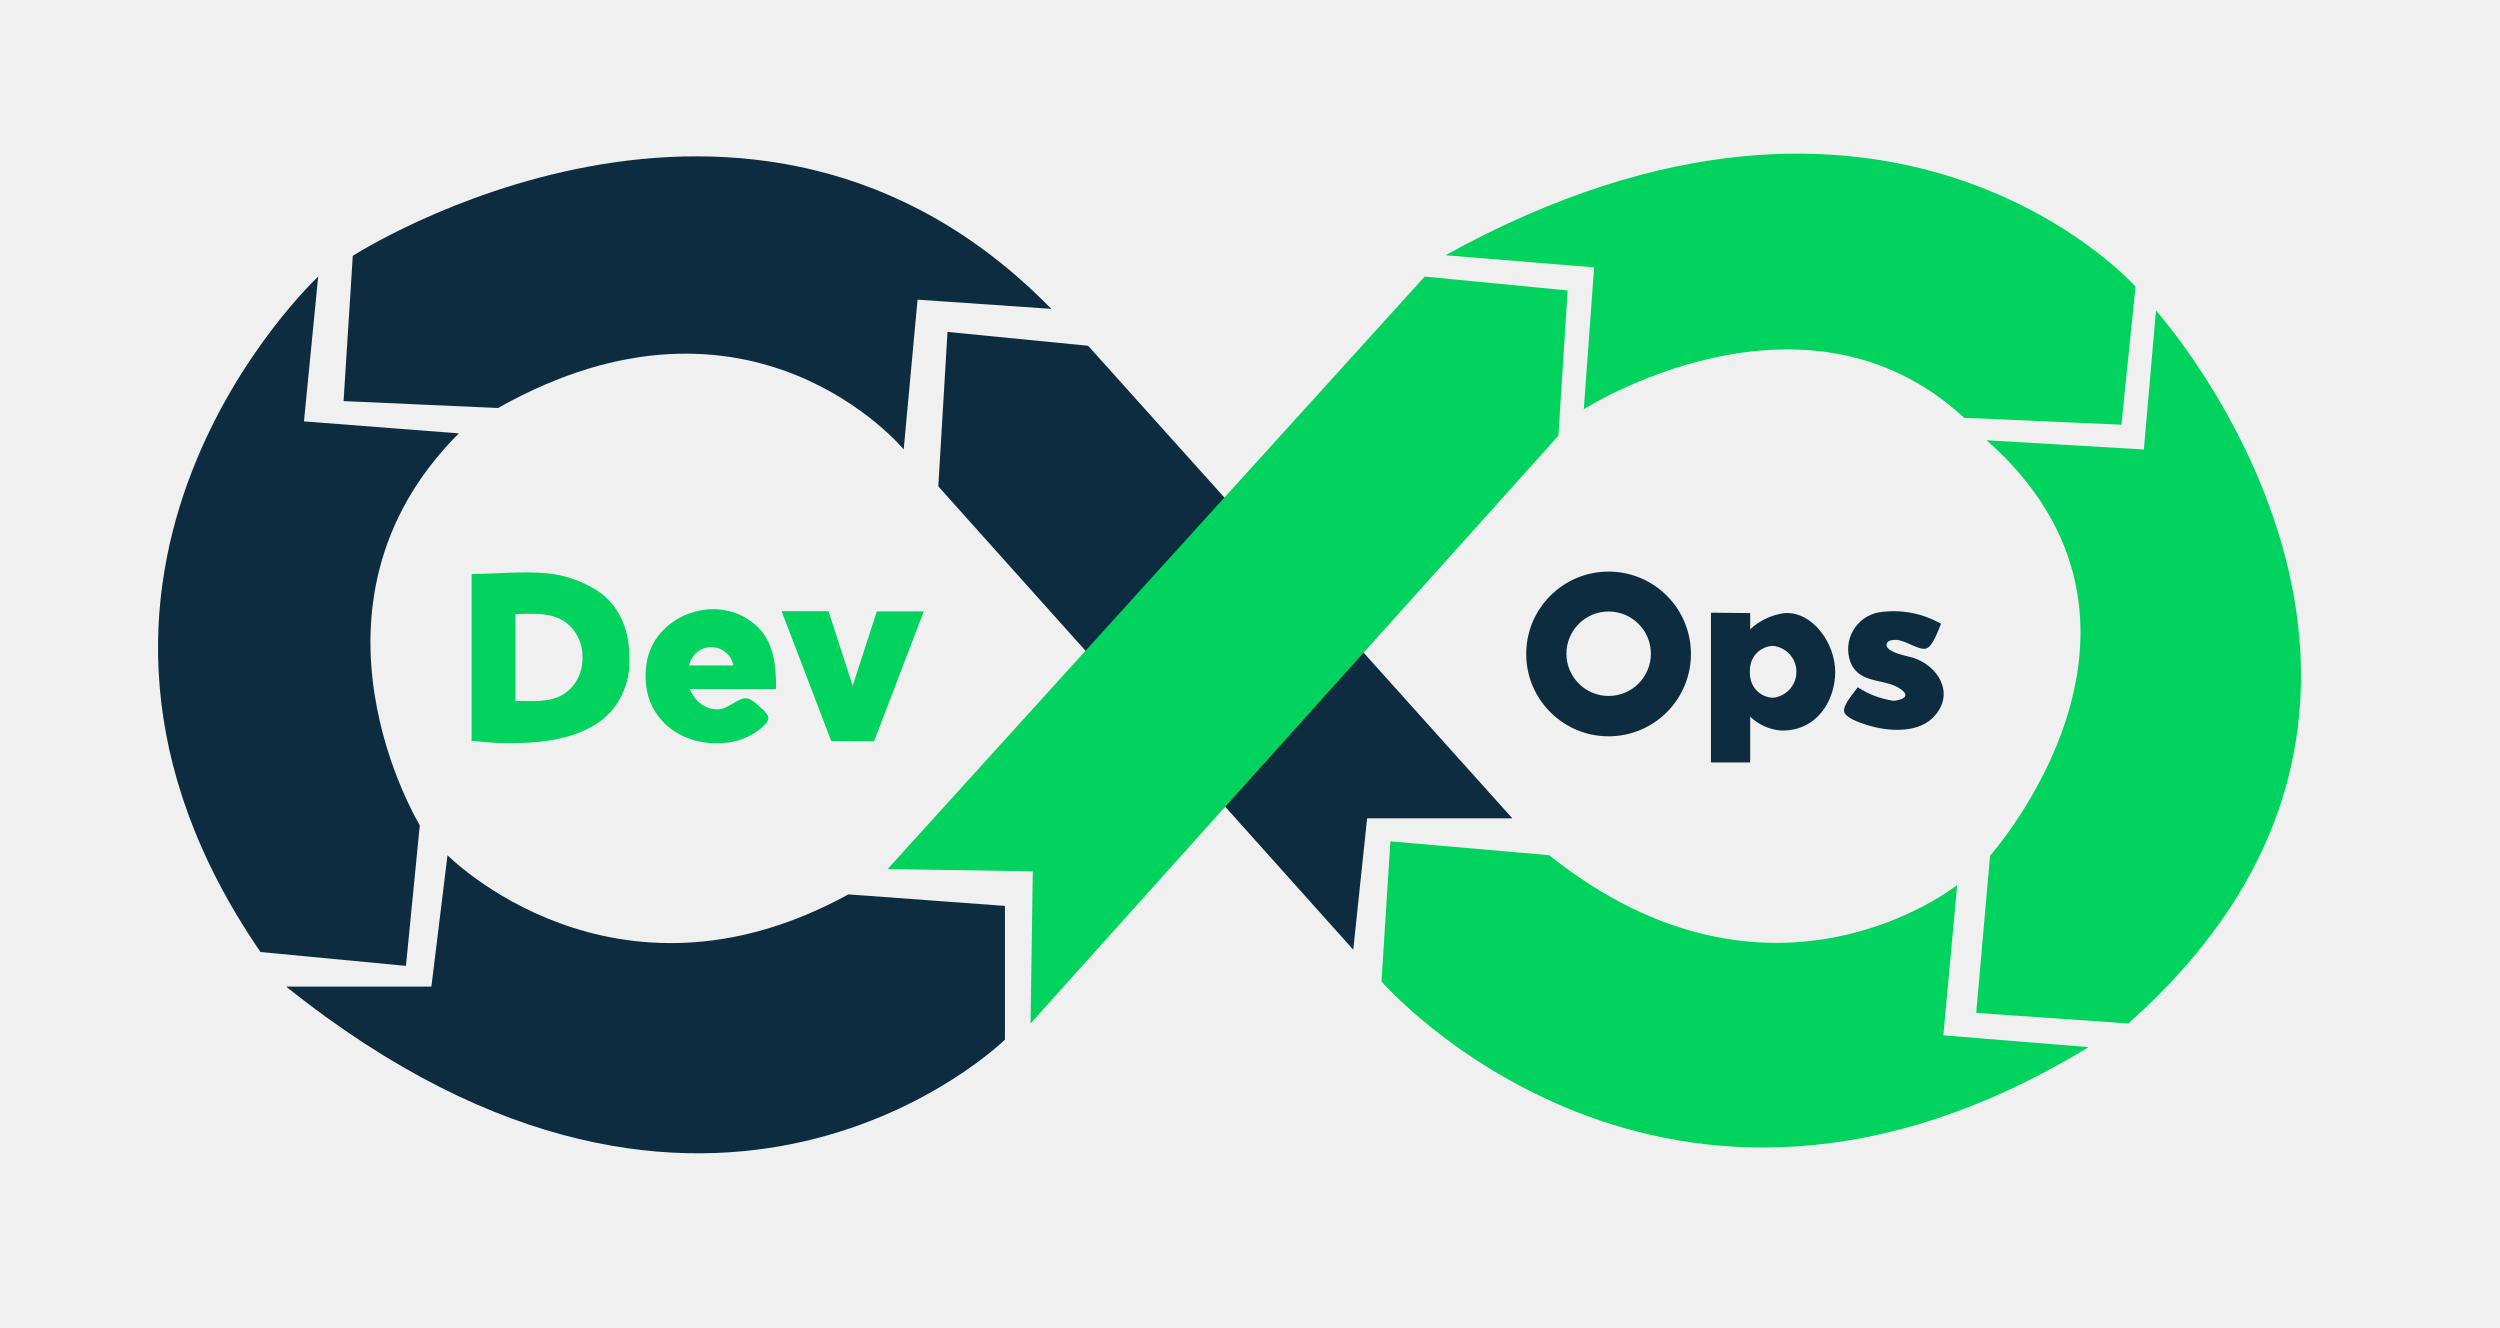
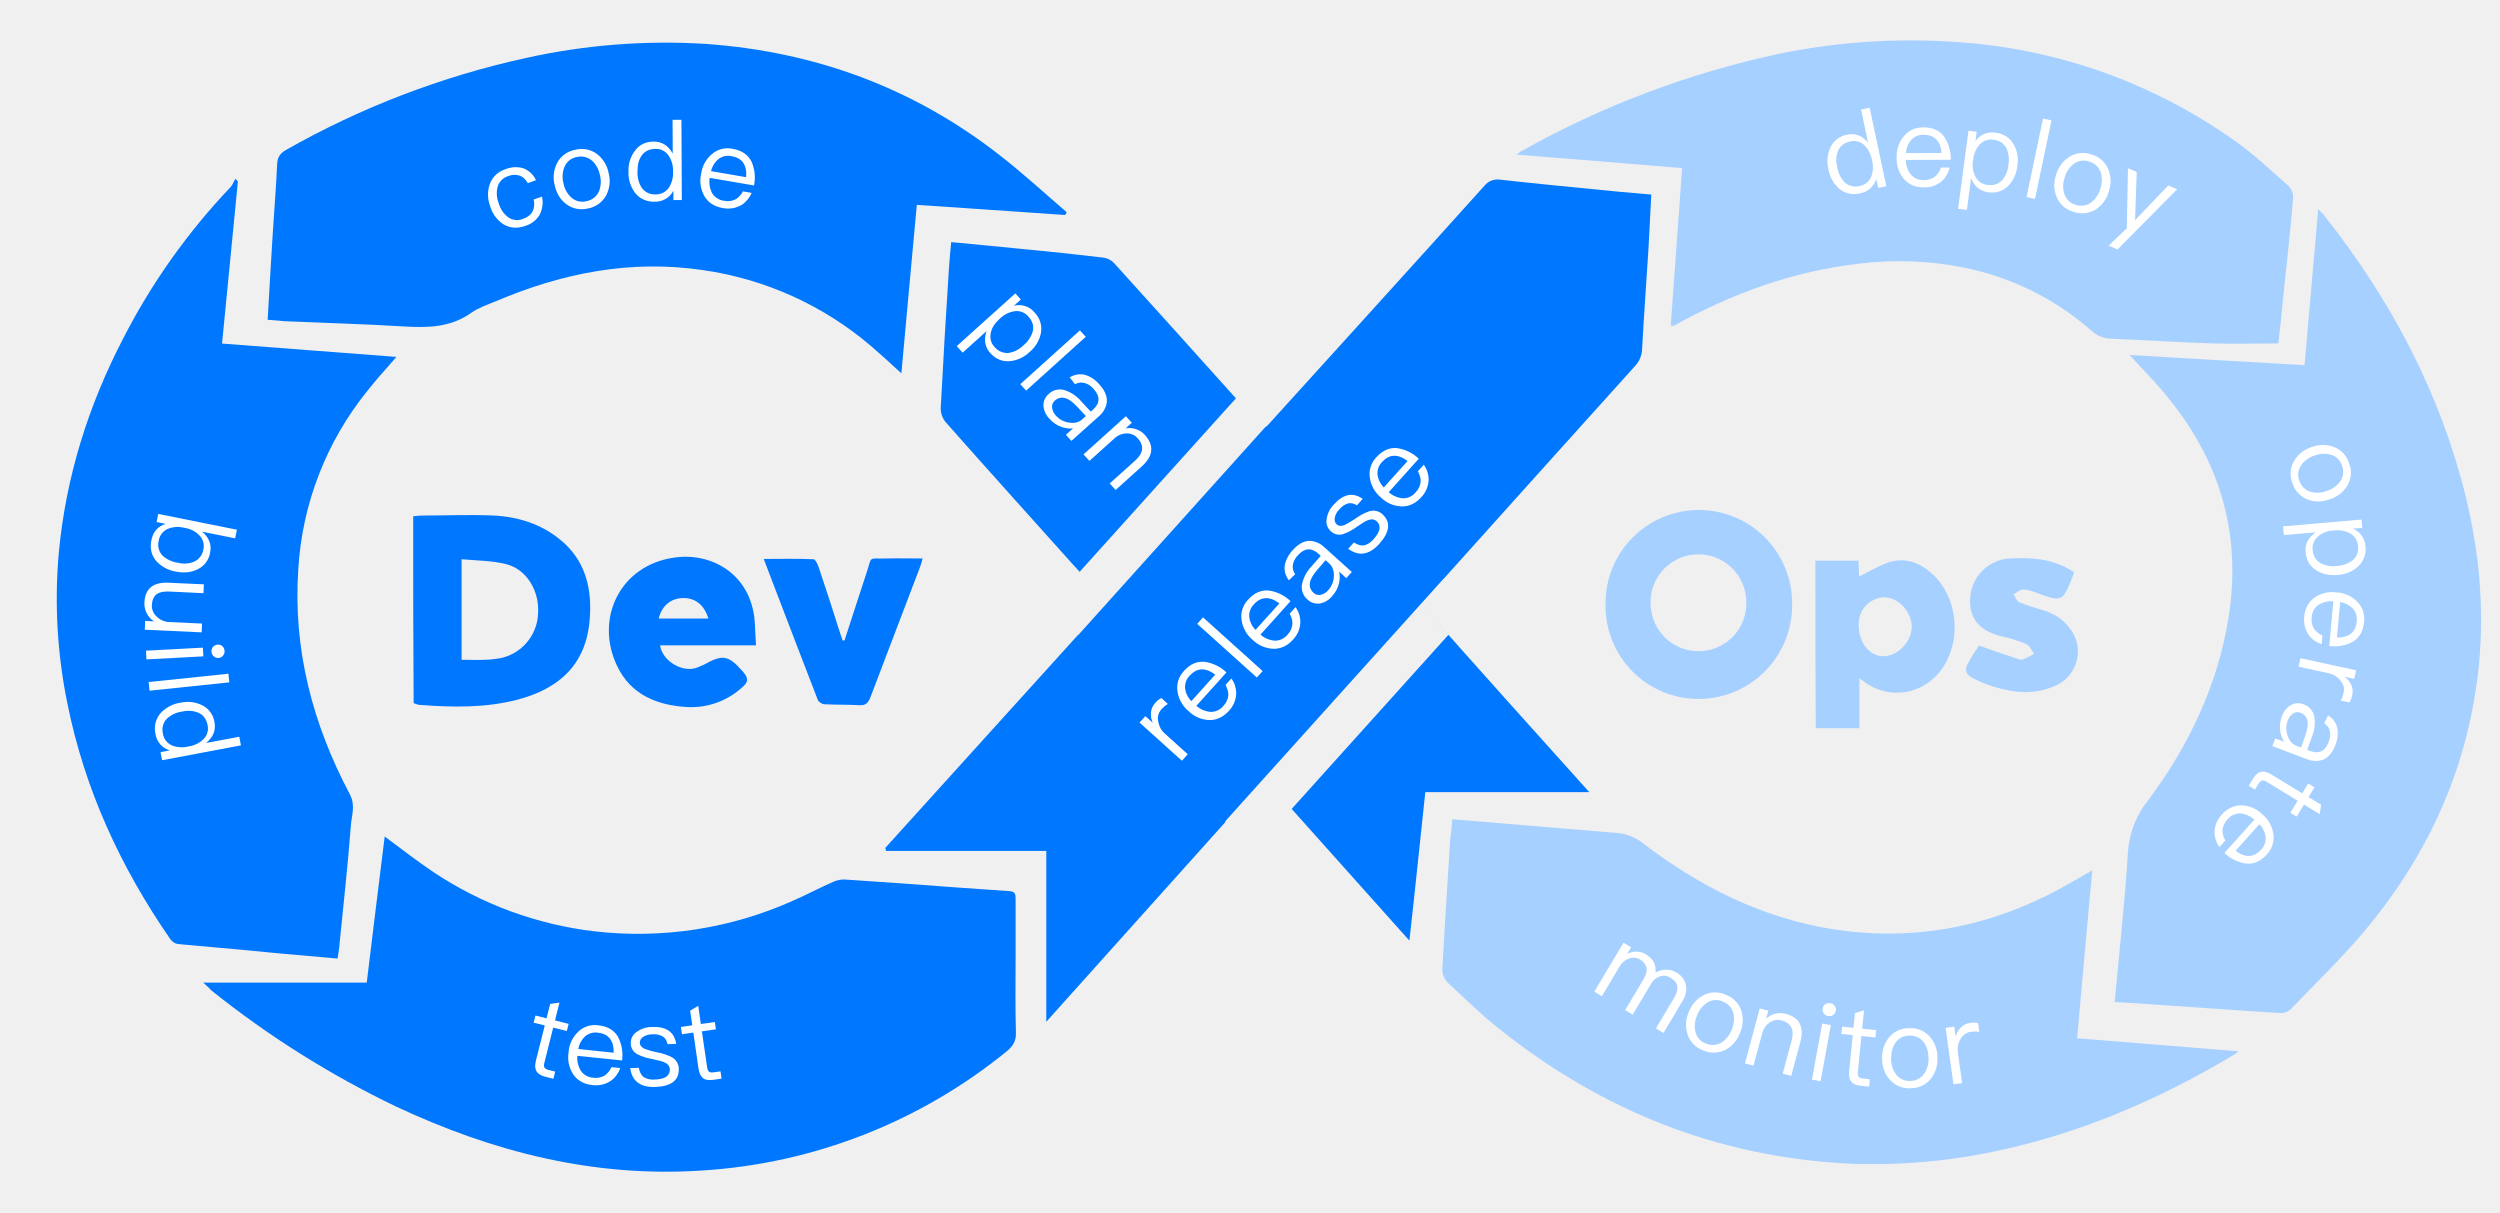
- <svg xmlns="http://www.w3.org/2000/svg" class="icon" width="200px" height="106.22px" viewBox="0 0 1928 1024" version="1.1">
-   <path d="M654.256 689.769l120.746 8.893v103.133s-225.611 222.204-554.356-40.884h112.026l12.415-101.343s127.848 129.754 309.169 30.201z" fill="#0D2C40" />
-   <path d="M245.36 213.312s-245.36 228.441-44.464 520.922L313.038 744.916l10.683-108.446S220.645 467.565 353.806 334.231L234.389 324.991z" fill="#0D2C40" />
-   <path d="M272.039 197.316s306.051-197.316 538.707 40.884l-103.133-7.103-10.683 115.491s-117.339-142.169-312.865-31.933l-119.129-5.313z" fill="#0D2C40" />
-   <path d="M723.608 375.114l7.103-119.129 108.446 10.683 327.128 364.432h-111.968l-10.683 101.343z" fill="#0D2C40" />
-   <path d="M684.515 670.251l414.208-456.94 110.236 10.683-7.103 112.026-407.105 453.302 1.732-117.339z" fill="#02D35F" />
-   <path d="M1114.718 196.854l114.682 9.355-7.969 109.37s169.31-108.042 293.347 6.641l121.265 5.313L1646.958 221.05s-189.521-213.658-532.24-24.195z" fill="#02D35F" />
-   <path d="M1532.102 339.543l121.265 7.103 9.355-107.118s265.34 295.599-21.366 549.794L1524.076 781.18l10.683-121.265s158.684-177.683-2.656-320.372z" fill="#02D35F" />
-   <path d="M1194.753 659.568l-122.478-10.683-6.872 108.042s217.354 250.673 545.348 50.643l-112.026-9.066 10.683-116.011s-142.689 114.394-314.655-22.925z" fill="#02D35F" />
-   <path d="M1349.742 472.82v40.422a21.77 21.77 0 0 0-0.52 4.793 22.29 22.29 0 0 0 0.52 4.851v65.137h-30.259v-115.491z" fill="#0D2C40" />
-   <path d="M1376.363 472.82a48.044 48.044 0 0 0-26.621 12.531 46.196 46.196 0 0 0-17.728 32.742 49.257 49.257 0 0 0 17.728 34.647 39.209 39.209 0 0 0 23.618 10.683c28.122 0.693 41.981-23.502 41.981-45.272s-17.208-46.601-38.978-45.33z m-9.182 65.31a18.421 18.421 0 0 1-17.324-15.187 22.29 22.29 0 0 1-0.52-4.851 21.77 21.77 0 0 1 0.52-4.793 18.421 18.421 0 0 1 17.324-15.187 20.095 20.095 0 0 1 0 40.018z m108.33-30.836c-4.389-1.386-20.615-3.927-20.615-10.048 0-3.465 4.966-3.869 7.391-3.753 6.929 0 17.324 8.258 23.098 6.698 5.139-1.328 9.643-14.61 11.549-19.114a73.741 73.741 0 0 0-48.16-8.777 28.873 28.873 0 0 0-21.77 38.112c7.334 18.998 29.854 11.549 41.23 23.098 4.677 4.851-4.966 7.045-8.142 6.929a68.428 68.428 0 0 1-27.371-10.394c-2.83 4.042-11.549 13.686-10.51 18.71s12.531 8.777 17.324 10.279c16.053 5.197 40.826 7.16 52.895-7.449 15.072-17.555 1.906-38.17-16.919-44.291z m-234.966-66.465a63.52 63.52 0 1 0 63.52 63.52 63.52 63.52 0 0 0-63.52-63.52z m0 95.915a32.568 32.568 0 1 1 32.626-32.568 32.568 32.568 0 0 1-32.684 32.568z" fill="#0D2C40" />
-   <path d="M638.953 471.376h-36.206l38.285 100.131h16.515v-42.674z m37.246 0.173h36.206l-38.343 100.131h-16.515v-42.674zM463.176 457.286a87.138 87.138 0 0 0-40.999-15.129c-19.518-1.848-40.422 0.52-58.496 0.52v128.715h0.866c3.465 0.404 6.929 0.751 10.452 0.982a229.423 229.423 0 0 0 41.692-0.346c26.505-2.945 43.54-11.549 53.992-22.752a58.381 58.381 0 0 0 14.725-37.766v-4.677c-0.231-18.305-5.486-36.726-22.232-49.546z m-29.45 78.649c-10.914 6.121-24.195 4.62-36.206 4.62v-67.042c12.762 0 27.14-1.675 38.343 6.179 18.594 13.108 17.901 44.926-2.31 56.244z m153.141 10.048c-2.945-2.483-6.698-6.698-10.683-7.391-6.352-0.866-14.263 7.68-21.308 8.373-10.972 1.097-18.883-6.467-23.098-15.591h66.754c0-18.479-1.559-37.939-17.324-50.643-29.277-23.907-77.321-6.237-82.691 31.471-5.775 39.729 25.466 65.368 63.52 60.402a49.892 49.892 0 0 0 25.523-11.549c2.599-2.31 6.41-5.486 4.504-9.239a21.481 21.481 0 0 0-5.197-5.832z m-21.308-32.742h-34.07a17.324 17.324 0 0 1 34.07 0z" fill="#02D35F" />
+ <svg xmlns="http://www.w3.org/2000/svg" class="icon" width="200px" height="96.97px" viewBox="0 0 2112 1024" version="1.1">
+   <path d="M1266.304 151.68c33.28 3.712 67.008 6.912 100.736 10.24 8.832 0.896 18.176 1.472 27.968 2.432l-2.368 45.568c-1.792 28.288-3.84 56.32-5.376 84.608a22.208 22.208 0 0 1-5.376 14.016c-54.08 59.904-108.032 120.064-162.112 180.224l-0.064-0.064-184.768 205.248 0.384 0.384-151.424 168.832v-144.32h-135.36c-0.32-0.832-0.32-1.664-0.64-2.56l162.56-179.648 0.192 0.128 158.016-175.68 1.152-0.832a14.592 14.592 0 0 0 1.984-1.92c60.672-67.072 121.792-134.08 182.336-201.536a14.016 14.016 0 0 1 12.16-5.12z m-42.624 384.64l-22.912-25.728c46.72 52.736 93.568 104.96 141.76 158.528l0.064 0.064h-138.496c-4.48 41.344-8.576 82.496-13.44 125.44l-99.456-111.232 132.48-147.136z m-420.096-331.776c20.928 2.048 41.152 3.84 61.696 5.952 22.016 2.048 44.416 4.48 66.56 7.104a15.104 15.104 0 0 1 9.152 4.48c34.432 37.952 68.864 76.352 103.104 114.432l-132.032 146.56-5.376-5.888c-36.032-40.192-72.32-80.448-108.16-120.96a18.368 18.368 0 0 1-3.84-11.072c2.112-40.128 4.48-80.192 7.104-120.32 0.384-6.656 1.216-13.44 1.792-20.288z" fill="#0077FF" />
+   <path d="M1799.04 299.904c49.472 3.008 98.048 5.632 147.84 8.576l11.52-131.584c2.176 2.048 3.648 3.2 4.8 4.736 56.64 71.552 98.368 150.208 120.128 238.976 11.008 45.824 15.424 92.352 11.008 139.392-8 84.288-40.768 158.72-94.464 223.744-19.904 24.128-42.88 46.144-64.64 68.8-1.792 2.112-5.632 3.328-8.32 3.328-35.456-2.176-70.656-4.8-106.176-7.168a1249.28 1249.28 0 0 0-34.24-2.176c3.84-42.56 8.64-84.224 11.136-126.272a78.72 78.72 0 0 1 17.472-44.672c33.984-45.568 58.048-96.256 67.392-152.576 11.328-69.12-5.696-131.072-49.792-185.6-9.856-12.8-21.44-24.064-33.664-37.568v0.064z" fill="#A6D0FF" />
+   <path d="M1984.512 391.36a21.312 21.312 0 0 0-12.8-13.76 26.496 26.496 0 0 0-18.944 0.128 25.984 25.984 0 0 0-14.72 11.648 21.376 21.376 0 0 0-1.472 18.752 21.824 21.824 0 0 0 12.8 13.824c5.76 2.304 12.032 2.24 18.816-0.128a26.496 26.496 0 0 0 14.912-11.712 21.44 21.44 0 0 0 1.408-18.752z m-5.952 2.048a14.336 14.336 0 0 1-1.536 13.312 22.336 22.336 0 0 1-11.328 8 22.4 22.4 0 0 1-13.696 0.768 14.336 14.336 0 0 1-9.536-9.408 13.824 13.824 0 0 1 1.6-13.184 21.568 21.568 0 0 1 11.2-8 21.696 21.696 0 0 1 13.824-0.768c4.672 1.344 7.808 4.48 9.472 9.28zM1998.272 461.76a17.088 17.088 0 0 0-10.56-15.168l7.936-0.64-0.64-7.04-66.304 5.76 0.64 7.36 27.072-2.304c-6.4 4.288-9.28 9.856-8.64 16.704 0.576 6.848 3.584 11.968 8.96 15.36 4.928 3.2 10.88 4.48 17.92 3.968a27.968 27.968 0 0 0 17.28-7.04 19.52 19.52 0 0 0 6.4-16.96z m-6.208-0.384a13.312 13.312 0 0 1-4.736 12.16 24.32 24.32 0 0 1-13.248 4.608 22.976 22.976 0 0 1-13.952-2.496 13.952 13.952 0 0 1-6.4-11.328 12.608 12.608 0 0 1 4.224-10.88 20.672 20.672 0 0 1 13.12-5.248l0.896-0.064a22.208 22.208 0 0 1 13.44 2.496 12.8 12.8 0 0 1 6.656 10.752zM1997.184 525.312a20.224 20.224 0 0 0-5.952-17.152 26.24 26.24 0 0 0-17.152-7.68 26.24 26.24 0 0 0-19.136 4.608 21.504 21.504 0 0 0-8.32 15.872 22.4 22.4 0 0 0 3.968 15.744 21.76 21.76 0 0 0 10.752 7.552l0.64-7.424a16.832 16.832 0 0 1-7.04-5.504 14.912 14.912 0 0 1-2.048-9.792 13.632 13.632 0 0 1 5.44-10.368 20.736 20.736 0 0 1 12.864-3.2l-3.456 37.824a33.28 33.28 0 0 0 20.096-3.776c5.504-3.392 8.64-8.96 9.344-16.64z m-6.208-0.384c-0.832 9.088-6.4 13.696-16.768 13.696l2.752-29.952a18.56 18.56 0 0 1 10.816 5.568c2.56 2.88 3.584 6.4 3.2 10.688zM1987.2 587.2a13.44 13.44 0 0 0-1.152-9.216 17.536 17.536 0 0 0-5.376-6.272l8.192 1.792 1.536-7.232-47.04-10.24-1.536 7.168 24.96 5.44a17.344 17.344 0 0 1 10.304 6.208c2.752 3.2 3.648 6.592 2.816 10.24a24.256 24.256 0 0 1-2.496 6.784l7.296 1.536a17.216 17.216 0 0 0 2.496-6.208zM1972.864 629.504a25.472 25.472 0 0 0 1.728-14.208 16.512 16.512 0 0 0-7.872-10.88l-3.2 6.656c2.688 1.792 4.288 4.096 4.8 6.912a15.36 15.36 0 0 1-1.088 8.896c-2.944 7.808-8.128 10.304-15.744 7.488l-2.368-0.896 3.904-10.88a30.848 30.848 0 0 0 2.112-17.088 13.568 13.568 0 0 0-9.28-10.56 12.16 12.16 0 0 0-10.624 0.768 17.28 17.28 0 0 0-7.488 9.472 24.448 24.448 0 0 0-1.408 12.288 22.4 22.4 0 0 0 3.392 9.152l-7.552-2.816-2.496 6.528 28.928 10.88a19.2 19.2 0 0 0 13.824 0.64c4.544-1.856 8-5.952 10.432-12.352z m-28.928 1.984l-3.84-1.408c-3.52-1.344-6.016-4.16-7.488-8.448a18.176 18.176 0 0 1 0.064-12.864 11.776 11.776 0 0 1 4.608-6.08 6.592 6.592 0 0 1 6.08-0.576c6.528 2.496 7.936 8.768 4.288 18.944l-3.712 10.432zM1959.68 687.808l1.216-7.936-10.688-6.464 5.12-8.32-5.376-3.2-5.056 8.32-26.176-16c-3.072-1.92-5.76-2.624-8.192-2.24-2.56 0.384-4.992 2.304-7.04 5.632l-3.776 6.208 5.312 3.2 3.2-5.248c0.896-1.408 1.92-2.176 2.88-2.368 1.024-0.256 2.304 0.192 3.84 1.088l26.112 16-6.208 10.112 5.376 3.264 6.208-10.176 13.248 8.128zM1915.008 721.792a20.224 20.224 0 0 0 5.504-17.28 26.24 26.24 0 0 0-9.152-16.448 26.24 26.24 0 0 0-18.112-7.744 21.568 21.568 0 0 0-16.128 7.744 22.4 22.4 0 0 0-6.272 15.04 21.76 21.76 0 0 0 4.096 12.48l4.992-5.568a16.832 16.832 0 0 1-2.368-8.64 14.912 14.912 0 0 1 4.16-9.088 13.632 13.632 0 0 1 10.56-5.12c3.968 0.128 8 1.92 12.288 5.184l-25.408 28.224a33.28 33.28 0 0 0 18.304 8.96c6.528 0.64 12.352-1.92 17.536-7.68z m-4.736-4.032c-6.144 6.784-13.376 7.168-21.632 0.96l20.096-22.4a18.56 18.56 0 0 1 5.312 11.008 13.44 13.44 0 0 1-3.84 10.432z" fill="#FFFFFF" />
+   <path d="M171.52 830.08h138.304c5.056-41.472 10.048-82.56 15.168-123.392 14.016 10.368 27.328 20.8 41.664 30.4 40.768 27.008 87.296 44.096 135.872 49.728a319.872 319.872 0 0 0 167.424-25.92c11.648-5.056 22.656-11.008 34.24-16.064a22.208 22.208 0 0 1 9.92-1.792c32.128 2.048 64.32 4.48 96.384 6.848 14.08 0.832 28.352 2.112 42.368 2.944 4.736 0.384 5.12 2.688 5.12 6.272v47.68c0 21.76-0.384 43.84 0.256 65.6 0.32 6.784-2.432 11.072-7.04 15.168a451.648 451.648 0 0 1-258.368 101.312c-91.52 6.016-176.64-15.744-258.56-54.208a809.92 809.92 0 0 1-156.16-98.304c-1.792-2.176-3.584-3.584-6.528-6.336z" fill="#0077FF" />
+   <path d="M1226.816 692.096l139.072 11.584c8.064 0.64 15.744 3.648 22.016 8.64 48 36.672 100.48 63.168 160.64 72.704 61.952 9.6 121.216 0.32 177.856-27.136 13.632-6.464 26.816-14.528 41.152-22.592-4.288 47.36-8.704 94.08-12.8 141.824 45.568 3.584 90.432 7.424 136.32 11.008-2.048 1.472-2.944 2.688-4.416 3.264-61.952 36.992-127.168 65.28-197.76 80.512a497.984 497.984 0 0 1-127.872 11.072c-110.528-5.696-208.512-45.056-294.976-114.176-15.168-11.968-28.8-25.6-43.136-38.784a15.872 15.872 0 0 1-4.48-10.688c2.048-37.312 4.48-74.88 6.848-112.064 0.832-4.8 1.216-9.792 1.536-15.168z" fill="#A6D0FF" />
+   <path d="M226.112 270.08c1.472-23.872 2.56-46.72 4.096-69.44 1.216-20.48 3.008-41.088 3.904-61.632 0.256-5.76 2.048-8.96 6.848-11.968A724.672 724.672 0 0 1 444.416 48.96 544.256 544.256 0 0 1 596.672 37.12c91.52 6.592 174.272 36.736 246.976 93.312 19.968 15.424 38.4 32.448 57.472 48.832l-1.152 2.368c-41.728-2.944-83.136-5.632-125.44-8.576-4.48 47.36-8.576 94.4-13.056 142.336-8.256-7.68-16.64-15.232-25.088-22.592a279.552 279.552 0 0 0-142.72-64.64c-60.8-8.96-118.592 2.432-174.528 26.24-7.168 2.944-14.592 5.376-20.928 9.792-17.536 12.544-36.928 12.8-57.152 11.584-33.344-2.048-67.008-2.944-100.352-4.416-4.8-0.32-9.28-0.832-14.592-1.216z" fill="#0077FF" />
+   <path d="M427.136 142.912a20.48 20.48 0 0 0-13.44 12.8 27.328 27.328 0 0 0 0.512 18.816 26.88 26.88 0 0 0 11.264 15.04c5.376 3.2 11.456 3.648 18.304 1.28a21.376 21.376 0 0 0 11.968-9.152 23.168 23.168 0 0 0 2.176-15.616l-7.04 2.432c1.664 8.192-1.408 13.76-9.152 16.448a13.056 13.056 0 0 1-12.16-1.216 22.144 22.144 0 0 1-8.192-11.84 22.592 22.592 0 0 1-0.896-14.464 13.248 13.248 0 0 1 8.704-8.64 14.72 14.72 0 0 1 9.664-0.512c2.816 0.96 5.12 3.136 7.04 6.4l6.912-2.432a19.2 19.2 0 0 0-10.752-10.112 22.784 22.784 0 0 0-14.912 0.768zM485.76 126.592a21.312 21.312 0 0 0-15.104 11.072 26.496 26.496 0 0 0-2.048 18.88c1.6 6.976 4.928 12.352 9.92 16 5.312 3.904 11.392 5.12 18.496 3.52a21.824 21.824 0 0 0 15.168-11.2 26.368 26.368 0 0 0 1.984-18.688 26.496 26.496 0 0 0-9.92-16.128 21.44 21.44 0 0 0-18.496-3.456z m1.408 6.08a14.336 14.336 0 0 1 12.992 3.072c3.2 2.88 5.504 6.848 6.656 12.16a22.4 22.4 0 0 1-0.768 13.696 14.336 14.336 0 0 1-10.432 8.32 13.824 13.824 0 0 1-12.928-3.008 21.568 21.568 0 0 1-6.656-12.096 21.696 21.696 0 0 1 0.832-13.824 13.824 13.824 0 0 1 10.24-8.32zM568.192 101.248l0.128 28.48c-3.776-6.784-9.088-10.112-16-10.112-6.848 0-12.16 2.56-16 7.808a27.52 27.52 0 0 0-5.376 17.536 28.16 28.16 0 0 0 5.504 17.92 19.776 19.776 0 0 0 16.448 7.488 17.024 17.024 0 0 0 16-9.28v7.936H576l-0.32-67.84h-7.424z m-14.272 24.512c4.288 0 7.872 1.664 10.56 5.184a22.016 22.016 0 0 1 4.096 13.568v0.96a22.592 22.592 0 0 1-3.52 13.12 13.12 13.12 0 0 1-11.2 5.632 13.44 13.44 0 0 1-11.776-5.632 23.68 23.68 0 0 1-3.52-13.632c0-5.76 1.088-10.24 3.52-13.568 2.56-3.712 6.528-5.568 11.84-5.632zM618.88 125.696a20.224 20.224 0 0 0-17.6 4.608 26.24 26.24 0 0 0-8.96 16.512 26.24 26.24 0 0 0 3.072 19.456c3.264 5.12 8.384 8.32 15.168 9.472a22.4 22.4 0 0 0 16.064-2.688 21.76 21.76 0 0 0 8.32-10.112l-7.296-1.28a16.832 16.832 0 0 1-6.08 6.656 14.912 14.912 0 0 1-9.92 1.28 13.632 13.632 0 0 1-9.92-6.208 20.736 20.736 0 0 1-2.176-13.12l37.44 6.4a33.28 33.28 0 0 0-2.176-20.288c-3.008-5.76-8.32-9.408-15.936-10.688z m-0.896 6.208c9.024 1.536 13.184 7.424 12.352 17.792l-29.632-5.12a18.56 18.56 0 0 1 6.4-10.304 13.44 13.44 0 0 1 10.88-2.368z" fill="#FFFFFF" />
+   <path d="M200.96 153.344l-13.376 136.896 147.264 11.264c-8.576 10.112-17.024 19.072-24.384 28.544a264.512 264.512 0 0 0-58.496 151.04c-4.48 67.712 12.16 130.56 43.52 189.824 5.12 9.6 1.472 17.92 0.896 26.816-2.56 34.304-6.528 68.48-9.856 102.848-0.256 2.944-0.832 5.632-1.408 9.216-16.384-1.536-32-2.752-47.744-4.224a6076.288 6076.288 0 0 0-73.216-6.784c-5.12-0.64-9.92-0.64-14.976-1.536-1.792-0.256-3.84-2.048-5.12-3.584-42.24-61.056-72.64-126.912-87.232-199.872a440 440 0 0 1-7.168-126.656c5.952-64 24.768-124.16 54.528-181.44a547.84 547.84 0 0 1 90.496-127.552c1.792-1.728 2.688-4.8 4.224-7.168a19.84 19.84 0 0 0 2.048 2.368z" fill="#0077FF" />
+   <path d="M200.128 447.488l-66.496-13.312-1.344 6.848 7.744 1.536c-6.656 1.984-10.688 6.592-12.16 13.888-1.408 6.848 0.064 12.8 4.224 17.664a28.8 28.8 0 0 0 16.448 8.768c6.976 1.408 12.992 0.704 18.24-1.856a19.008 19.008 0 0 0 10.752-14.272c1.344-6.72-0.896-12.608-6.848-17.6l27.968 5.632 1.472-7.296z m-28.288 16.512a13.632 13.632 0 0 1-7.808 10.496 22.144 22.144 0 0 1-13.952 0.896 24.384 24.384 0 0 1-12.8-6.016 13.44 13.44 0 0 1-3.2-12.608 12.992 12.992 0 0 1 7.68-9.984 21.888 21.888 0 0 1 13.568-0.96l0.96 0.192a20.928 20.928 0 0 1 12.48 6.656c2.944 3.2 3.904 7.04 3.072 11.328zM172.224 493.632l-29.76-1.344c-12.992-0.64-19.84 4.864-20.48 16.64a18.112 18.112 0 0 0 8.064 16l-7.424-0.384-0.32 7.424 48.064 2.24 0.32-7.424-29.248-1.344a17.024 17.024 0 0 1-9.856-5.248 12.16 12.16 0 0 1-3.328-8.704c0.192-4.352 1.536-7.488 3.84-9.344 2.368-1.856 5.824-2.56 10.432-2.432l29.376 1.408 0.32-7.488zM189.696 549.888a5.312 5.312 0 0 0-1.792-3.904c-0.96-1.088-2.304-1.472-3.968-1.408a5.312 5.312 0 0 0-3.904 1.792 5.76 5.76 0 0 0-1.408 4.096 5.76 5.76 0 0 0 1.792 3.904c1.216 1.088 2.56 1.536 4.096 1.472a4.8 4.8 0 0 0 3.84-1.92 5.312 5.312 0 0 0 1.344-4.032z m-18.304-2.752l-48.064 2.56 0.384 7.36 48.064-2.56-0.384-7.36zM192.96 569.152l-67.392 7.04 0.768 7.296 67.392-7.04zM202.176 622.4l-28.032 5.248c6.016-4.928 8.32-10.752 7.04-17.536a18.88 18.88 0 0 0-10.56-14.4 27.52 27.52 0 0 0-18.24-2.048 28.16 28.16 0 0 0-16.576 8.64 19.712 19.712 0 0 0-4.48 17.6 17.024 17.024 0 0 0 12.096 14.016l-7.808 1.472 1.28 6.848 66.624-12.544-1.344-7.296z m-26.752-9.6a12.608 12.608 0 0 1-3.2 11.328 22.016 22.016 0 0 1-12.608 6.4l-0.896 0.192a22.592 22.592 0 0 1-13.568-1.024 13.12 13.12 0 0 1-7.552-10.048 13.44 13.44 0 0 1 3.392-12.544 23.68 23.68 0 0 1 12.8-5.952 22.144 22.144 0 0 1 13.952 1.024c4.16 1.856 6.72 5.44 7.68 10.624z" fill="#FFFFFF" />
+   <path d="M349.184 436.16c2.88-0.384 5.632-0.64 8.32-0.64 19.904 0 39.552-0.896 59.52 0 22.72 1.152 43.776 8.32 60.8 24.448 17.28 16.64 22.08 38.4 20.48 61.376-2.368 41.6-28.16 61.376-62.272 70.016-26.816 6.784-53.824 6.208-81.28 4.16-1.728 0-3.264-0.832-5.312-1.536-0.384-52.096-0.384-104.832-0.384-157.952l0.128 0.128z m40.768 121.216c6.848 0 13.056 0.32 19.648 0 4.16 0 8.32-0.64 12.544-1.216a40.128 40.128 0 0 0 32.448-38.144c1.152-18.816-9.6-36.992-26.88-41.408-11.904-3.008-24.704-3.008-37.76-4.16v84.928z" fill="#0077FF" />
+   <path d="M1435.072 590.464a78.528 78.528 0 0 1-78.72-79.04 78.848 78.848 0 1 1 157.632 0.896 79.104 79.104 0 0 1-78.912 78.144z m40.064-78.4a40.448 40.448 0 1 0-80.64-0.192 40.448 40.448 0 0 0 80.768 0.192h-0.128z m58.56-38.4h36.288c0.32 4.736 0.32 9.152 0.576 13.376 7.424-3.84 14.336-7.68 21.44-10.688 14.336-5.952 27.136-2.752 38.72 7.04 25.344 21.184 27.712 64.384 4.48 88a45.632 45.632 0 0 1-60.8 4.16l-3.52-2.624v42.24h-36.928c-0.32-47.04-0.32-94.144-0.32-141.568l0.064 0.128z m36.608 55.36c0 14.016 9.216 25.344 20.8 25.344 12.224 0 23.936-12.48 23.936-24.96 0-12.608-11.392-24.832-23.296-24.832a22.4 22.4 0 0 0-21.44 24.448z" fill="#A6D0FF" />
+   <path d="M638.656 545.152H557.632c2.048 14.016 20.224 23.936 32.192 18.432l4.8-2.048c16-8.96 20.8-8 32.768 5.632 5.12 5.76 5.12 8.96-0.64 13.696a63.808 63.808 0 0 1-46.464 16.448c-25.28-1.536-47.36-10.432-58.88-34.56-19.2-39.68 2.048-85.568 48.768-91.776 32.768-4.48 66.176 15.808 67.584 57.216l0.896 16.96z m-82.176-22.592h41.984c-3.584-11.712-11.264-17.6-21.76-17.344-10.112 0.32-17.6 6.592-20.224 17.28z m156.992 18.432c6.272-19.072 12.16-37.824 18.432-56.64 5.12-15.168 0.896-12.16 16.768-12.544 9.792-0.256 19.584 0 30.72 0a64.64 64.64 0 0 1-1.92 6.592l-42.24 110.912c-1.792 4.416-3.904 6.784-8.96 6.464-9.792-0.64-19.968-0.256-29.824-0.832-2.048 0-5.12-2.176-5.632-3.84-15.232-39.104-30.08-78.464-45.632-118.912 14.592 0 28.352-0.384 42.048 0.256 1.536 0 3.328 3.904 4.224 6.208 6.272 18.56 12.16 36.992 18.112 55.744l2.368 6.848c0.384-0.256 0.896-0.256 1.536-0.256z" fill="#0077FF" />
+   <path d="M1671.872 545.408c11.968 4.288 22.016 7.744 32.448 11.072 1.536 0.64 3.328 1.28 4.48 0.64a56.96 56.96 0 0 0 9.6-4.8c-2.176-2.752-3.584-6.848-6.592-8.128a100.48 100.48 0 0 0-20.288-6.464c-19.072-4.288-28.608-15.552-27.072-33.152a35.52 35.52 0 0 1 32.768-32.768c23.808-1.408 40.128 1.792 55.04 11.648l-1.216 3.328c-8.32 21.76-9.216 22.016-30.72 13.952a31.36 31.36 0 0 0-11.264-2.688c-2.624 0-5.376 2.688-8 3.904 1.472 2.368 2.624 5.632 4.8 6.848 6.208 2.624 12.8 4.48 19.584 6.592a41.792 41.792 0 0 1 23.552 16 31.424 31.424 0 0 1-13.632 48.32c-17.088 7.424-34.56 5.632-51.52 0.256a98.048 98.048 0 0 1-18.24-7.68c-5.12-2.688-5.952-7.168-2.944-11.968 2.624-5.376 6.208-10.368 9.216-14.912z" fill="#A6D0FF" />
+   <path d="M975.872 593.92a13.44 13.44 0 0 0-3.584 8.512 17.536 17.536 0 0 0 1.536 8.128l-6.208-5.568-4.928 5.44 35.776 32.256 4.928-5.504-18.944-17.088a17.344 17.344 0 0 1-5.952-10.496 11.328 11.328 0 0 1 2.56-10.24 24.256 24.256 0 0 1 5.568-4.672l-5.504-4.992a17.216 17.216 0 0 0-5.248 4.16zM1000.192 566.848a20.224 20.224 0 0 0-5.44 17.28 26.24 26.24 0 0 0 9.152 16.448 26.24 26.24 0 0 0 18.048 7.744c6.08 0 11.52-2.624 16.192-7.744a22.4 22.4 0 0 0 6.208-15.04 21.76 21.76 0 0 0-4.032-12.416l-4.992 5.504c1.664 3.2 2.496 6.016 2.368 8.64a14.912 14.912 0 0 1-4.224 9.152 13.632 13.632 0 0 1-10.56 4.992 20.736 20.736 0 0 1-12.224-5.12l25.408-28.224a33.28 33.28 0 0 0-18.368-8.96c-6.464-0.64-12.352 1.92-17.536 7.68z m4.8 4.032c6.08-6.784 13.312-7.168 21.632-0.96l-20.16 22.4a18.56 18.56 0 0 1-5.312-11.008 13.44 13.44 0 0 1 3.84-10.432zM1011.392 527.04l50.368 45.312 4.928-5.44-50.368-45.376zM1054.4 506.624a20.224 20.224 0 0 0-5.504 17.344 26.24 26.24 0 0 0 9.216 16.448 26.24 26.24 0 0 0 18.048 7.68c6.08 0 11.52-2.56 16.128-7.68a22.4 22.4 0 0 0 6.272-15.04 21.76 21.76 0 0 0-4.096-12.48l-4.928 5.568c1.664 3.136 2.432 5.952 2.304 8.64a14.912 14.912 0 0 1-4.16 9.088 13.632 13.632 0 0 1-10.56 5.056 20.736 20.736 0 0 1-12.288-5.12l25.408-28.288a33.28 33.28 0 0 0-18.304-8.96c-6.528-0.64-12.352 1.984-17.536 7.744z m4.736 4.032c6.144-6.784 13.376-7.168 21.696-0.896l-20.16 22.336a18.56 18.56 0 0 1-5.312-10.944 13.44 13.44 0 0 1 3.84-10.496zM1092.224 464.64a25.472 25.472 0 0 0-6.784 12.544c-0.832 4.48 0.32 8.96 3.392 13.056l5.312-5.12a10.496 10.496 0 0 1-1.92-8.128 15.36 15.36 0 0 1 4.224-7.872c5.632-6.272 11.392-6.656 17.408-1.28l1.92 1.728-7.616 8.704a30.848 30.848 0 0 0-8.192 15.168 13.568 13.568 0 0 0 4.8 13.184 12.16 12.16 0 0 0 10.24 3.2 17.28 17.28 0 0 0 10.368-6.208 24.448 24.448 0 0 0 5.824-10.88 22.4 22.4 0 0 0 0.128-9.792l6.016 5.44 4.672-5.184-22.976-20.672a19.2 19.2 0 0 0-12.608-5.632c-4.928 0.064-9.6 2.624-14.208 7.744z m27.648 8.64l3.072 2.752c2.752 2.496 4.096 6.016 3.904 10.56a18.176 18.176 0 0 1-4.736 11.968 11.776 11.776 0 0 1-6.464 3.968 6.592 6.592 0 0 1-5.888-1.664c-5.184-4.672-4.224-11.072 2.88-19.2l7.232-8.384zM1126.912 426.112a22.208 22.208 0 0 0-6.144 12.224 11.008 11.008 0 0 0 3.584 10.496 10.24 10.24 0 0 0 10.688 2.24 41.344 41.344 0 0 0 11.136-6.016c4.48-3.008 7.488-4.864 9.152-5.504 3.072-1.28 5.632-1.024 7.68 0.768 3.968 3.584 3.2 8.704-2.56 15.104a15.616 15.616 0 0 1-7.872 5.312c-2.56 0.448-5.568-0.32-8.768-2.496l-4.864 5.376c8.96 6.592 17.792 5.248 26.24-4.16 9.088-10.112 9.92-18.56 2.56-25.152a11.2 11.2 0 0 0-11.2-2.304 44.032 44.032 0 0 0-11.584 6.208c-4.224 2.752-7.232 4.48-9.024 5.312-2.88 1.152-5.12 0.896-6.592-0.448-1.6-1.472-2.176-3.328-1.728-5.696a13.504 13.504 0 0 1 3.84-7.04 14.976 14.976 0 0 1 7.616-5.12c2.176-0.448 4.672 0.128 7.296 1.664l4.864-5.44c-8.32-5.76-16.32-4.16-24.32 4.672zM1162.752 386.304a20.224 20.224 0 0 0-5.504 17.408 26.24 26.24 0 0 0 9.152 16.384 26.24 26.24 0 0 0 18.112 7.744c6.016 0 11.52-2.624 16.128-7.744a22.4 22.4 0 0 0 6.272-15.04 21.76 21.76 0 0 0-4.096-12.48l-4.992 5.568c1.664 3.136 2.496 6.016 2.368 8.64a14.912 14.912 0 0 1-4.224 9.088 13.632 13.632 0 0 1-10.496 5.12 20.736 20.736 0 0 1-12.288-5.184l25.408-28.288a33.28 33.28 0 0 0-18.368-8.96c-6.464-0.64-12.352 2.048-17.472 7.744z m4.736 4.032c6.08-6.72 13.312-7.104 21.632-0.896l-20.096 22.336a18.56 18.56 0 0 1-5.312-10.88 13.44 13.44 0 0 1 3.776-10.56z" fill="#FFFFFF" />
+   <path d="M874.112 264.064a17.088 17.088 0 0 0-17.6-5.76l5.888-5.248-4.672-5.184-49.472 44.544 4.992 5.504 20.16-18.176c-2.432 7.232-1.408 13.44 3.2 18.56 4.608 5.12 10.112 7.296 16.448 6.848a28.288 28.288 0 0 0 16.704-7.744 27.968 27.968 0 0 0 9.6-16 19.52 19.52 0 0 0-5.248-17.28z m-5.248 3.456c3.456 3.84 4.672 7.936 3.584 12.544a24.32 24.32 0 0 1-7.808 11.648 22.976 22.976 0 0 1-12.608 6.464 13.952 13.952 0 0 1-11.904-5.12 12.608 12.608 0 0 1-3.2-11.264c0.64-4.416 3.136-8.32 7.232-12.096l0.704-0.64a22.208 22.208 0 0 1 12.288-6.144 12.8 12.8 0 0 1 11.712 4.608zM912.32 279.104l-50.368 45.44 4.928 5.44 50.368-45.44zM928.832 324.864a25.472 25.472 0 0 0-11.776-8.064 16.512 16.512 0 0 0-13.376 2.048l4.48 5.76a10.496 10.496 0 0 1 8.384-0.96 15.36 15.36 0 0 1 7.424 4.992c5.568 6.272 5.44 12.032-0.64 17.472l-1.856 1.664-7.808-8.448a30.848 30.848 0 0 0-14.272-9.728 13.568 13.568 0 0 0-13.632 3.392 12.16 12.16 0 0 0-4.224 9.792 17.28 17.28 0 0 0 5.056 11.008c2.944 3.328 6.4 5.632 10.24 6.912a22.4 22.4 0 0 0 9.664 1.216l-6.016 5.376 4.672 5.184 23.04-20.672a19.2 19.2 0 0 0 6.848-11.968c0.448-4.928-1.6-9.856-6.208-14.976z m-11.52 26.624l-3.008 2.752c-2.752 2.56-6.4 3.456-10.88 2.816a18.176 18.176 0 0 1-11.456-6.016 11.776 11.776 0 0 1-3.2-6.848 6.592 6.592 0 0 1 2.24-5.632c5.184-4.672 11.456-3.072 18.816 4.864l7.552 8.064zM967.232 367.488a17.152 17.152 0 0 0-7.488-4.928 16.896 16.896 0 0 0-8.832-0.64l5.248-4.736-4.992-5.568-35.84 32.256 5.056 5.504 21.568-19.456a15.488 15.488 0 0 1 10.624-3.776 11.84 11.84 0 0 1 8.512 4.032c5.568 6.208 4.992 12.48-1.984 18.816l-21.632 19.392 4.992 5.568 22.016-19.84c9.856-8.832 10.688-17.728 2.752-26.624z" fill="#FFFFFF" />
+   <path d="M1924.8 290.112c-19.136 0-37.312 0.576-55.488 0-28.544-0.896-56.832-2.752-85.376-3.968a24.384 24.384 0 0 1-16.128-5.952 232.96 232.96 0 0 0-109.12-54.208 277.504 277.504 0 0 0-88.704-3.2c-55.744 6.528-106.944 25.216-155.84 52.352-0.256 0.32-0.896 0-2.688 0 3.264-44.16 6.272-88.192 9.6-133.12-46.528-3.968-92.416-7.552-139.776-11.392 2.112-1.472 2.944-2.624 4.48-3.2A775.296 775.296 0 0 1 1502.976 45.44a551.168 551.168 0 0 1 150.08-9.92 456.384 456.384 0 0 1 235.392 83.776c16 11.328 30.72 25.344 45.568 38.4a13.824 13.824 0 0 1 3.2 9.6c-2.304 27.456-5.248 54.848-8.192 81.92-1.28 14.08-2.752 28.032-4.288 40.896h0.064z" fill="#A6D0FF" />
+   <path d="M1572.224 92.544l5.888 27.84c-5.056-5.888-10.88-8.064-17.664-6.592a18.88 18.88 0 0 0-14.144 10.88 27.52 27.52 0 0 0-1.664 18.24 28.16 28.16 0 0 0 8.96 16.384 19.712 19.712 0 0 0 17.728 4.032 17.024 17.024 0 0 0 13.76-12.288l1.6 7.68 6.848-1.408-14.016-66.304-7.296 1.536z m-8.96 26.88a12.608 12.608 0 0 1 11.392 2.944c3.2 2.816 5.568 7.04 6.72 12.48l0.192 0.896a22.592 22.592 0 0 1-0.768 13.568 13.12 13.12 0 0 1-9.856 7.808 13.44 13.44 0 0 1-12.608-3.136 23.68 23.68 0 0 1-6.208-12.672 22.144 22.144 0 0 1 0.64-13.952c1.792-4.16 5.312-6.784 10.496-7.936zM1624.832 107.584c-6.976 0-12.416 2.56-16.512 7.616a26.24 26.24 0 0 0-6.016 17.792 26.24 26.24 0 0 0 6.4 18.56c4.096 4.48 9.664 6.784 16.576 6.784a22.4 22.4 0 0 0 15.36-5.44 21.76 21.76 0 0 0 6.4-11.392h-7.36a16.832 16.832 0 0 1-4.864 7.616 14.912 14.912 0 0 1-9.6 3.008 13.632 13.632 0 0 1-10.752-4.48 20.736 20.736 0 0 1-4.48-12.544l38.016-0.128a33.28 33.28 0 0 0-5.632-19.584c-3.904-5.248-9.792-7.808-17.536-7.808z m0.256 6.272c9.088 0 14.208 5.12 15.168 15.36l-30.08 0.128a18.56 18.56 0 0 1 4.544-11.328 13.44 13.44 0 0 1 10.368-4.16zM1685.952 112.128a17.088 17.088 0 0 0-17.088 7.04l1.024-7.872-6.912-0.896-8.768 65.92 7.424 1.024 3.52-26.944c2.816 7.104 7.68 11.136 14.464 12.032a19.264 19.264 0 0 0 16.96-5.44 28.288 28.288 0 0 0 7.68-16.704 27.968 27.968 0 0 0-3.072-18.368 19.52 19.52 0 0 0-15.232-9.792z m-1.728 5.952c5.056 0.64 8.704 3.008 10.88 7.232a24.32 24.32 0 0 1 1.6 13.952 22.976 22.976 0 0 1-5.376 13.12 13.952 13.952 0 0 1-12.48 3.776 12.608 12.608 0 0 1-9.728-6.4 20.672 20.672 0 0 1-2.304-13.952l0.128-0.96a22.208 22.208 0 0 1 5.376-12.608 12.8 12.8 0 0 1 11.904-4.16zM1725.952 100.16l-13.952 66.368 7.168 1.472 13.952-66.304zM1766.656 130.432a21.312 21.312 0 0 0-18.624 2.176 26.496 26.496 0 0 0-11.136 15.36 25.984 25.984 0 0 0 0.704 18.816 21.376 21.376 0 0 0 14.272 12.224 21.824 21.824 0 0 0 18.816-2.176 26.368 26.368 0 0 0 10.88-15.232 26.496 26.496 0 0 0-0.64-19.008 21.44 21.44 0 0 0-14.272-12.16z m-1.792 6.016c4.8 1.472 8.064 4.48 9.792 9.088a22.336 22.336 0 0 1-0.256 13.824 22.4 22.4 0 0 1-7.488 11.52 14.336 14.336 0 0 1-13.184 2.176 13.824 13.824 0 0 1-9.728-9.088 21.568 21.568 0 0 1 0.192-13.76 21.696 21.696 0 0 1 7.552-11.648 13.824 13.824 0 0 1 13.12-2.112zM1797.696 142.08l-0.96 50.752-15.36 14.72 7.488 3.2 50.432-50.88-7.552-3.2-28.032 29.312 1.408-40.704z" fill="#FFFFFF" />
+   <path d="M472.64 846.976l-7.872 1.152-3.072 12.16-9.344-2.368-1.536 6.016 9.408 2.368-7.488 29.696c-0.896 3.52-0.832 6.336 0.256 8.512 1.152 2.432 3.712 4.096 7.488 5.056l7.04 1.792 1.536-6.08-5.952-1.472c-1.664-0.448-2.688-1.152-3.2-2.048-0.512-0.896-0.448-2.24 0-3.968l7.424-29.696 11.52 2.88 1.536-6.016-11.52-2.944 3.776-15.04zM505.408 866.176a20.224 20.224 0 0 0-17.28 5.76 26.24 26.24 0 0 0-7.808 17.088 26.24 26.24 0 0 0 4.352 19.2c3.648 4.864 8.96 7.744 15.808 8.448a22.4 22.4 0 0 0 15.808-3.776 21.76 21.76 0 0 0 7.68-10.624l-7.424-0.768a16.832 16.832 0 0 1-5.568 7.04 14.912 14.912 0 0 1-9.856 1.92 13.632 13.632 0 0 1-10.24-5.568 20.736 20.736 0 0 1-3.136-12.928l37.76 3.904a33.28 33.28 0 0 0-3.456-20.096c-3.392-5.632-8.96-8.832-16.64-9.6z m-0.448 6.208c9.088 0.96 13.632 6.592 13.504 16.96l-29.888-3.136a18.56 18.56 0 0 1 5.696-10.688 13.44 13.44 0 0 1 10.688-3.136zM551.04 867.584a22.208 22.208 0 0 0-13.056 4.096 11.008 11.008 0 0 0-5.12 9.856 10.24 10.24 0 0 0 5.824 9.216 41.344 41.344 0 0 0 12.096 3.84c5.248 1.152 8.704 2.048 10.304 2.752 3.072 1.344 4.672 3.328 4.8 6.08 0.192 5.376-4.096 8.32-12.672 8.576a15.616 15.616 0 0 1-9.28-1.92c-2.112-1.6-3.584-4.224-4.288-8l-7.232 0.256c1.472 11.008 8.576 16.384 21.184 15.936 13.632-0.512 20.224-5.76 19.84-15.616a11.2 11.2 0 0 0-6.08-9.6 44.032 44.032 0 0 0-12.48-4.096 71.296 71.296 0 0 1-10.112-2.816c-2.816-1.28-4.16-3.008-4.224-5.12-0.128-2.112 0.896-3.84 2.88-5.12a13.504 13.504 0 0 1 7.744-2.112 14.976 14.976 0 0 1 8.96 1.92c1.92 1.28 3.2 3.456 3.84 6.4l7.296-0.256c-1.6-9.984-8.32-14.72-20.224-14.272zM589.888 849.728l-6.848 4.096 1.792 12.352-9.6 1.408 0.896 6.144 9.6-1.408 4.352 30.336c0.512 3.584 1.664 6.144 3.456 7.808 1.92 1.792 4.992 2.368 8.832 1.792l7.168-1.024-0.832-6.144-6.08 0.832c-1.664 0.256-2.944 0-3.712-0.64-0.832-0.64-1.28-1.92-1.536-3.648l-4.416-30.336 11.84-1.728-0.896-6.144-11.84 1.664-2.176-15.36z" fill="#FFFFFF" />
+   <path d="M1390.272 806.08c-4.672-2.752-9.856-2.944-15.68-0.32l3.328-5.504-6.4-3.84-24.64 41.344 6.4 3.84 14.976-25.216a14.4 14.4 0 0 1 7.872-6.592 10.24 10.24 0 0 1 9.344 0.832c6.336 3.776 7.36 9.28 3.008 16.64l-15.552 26.048 6.4 3.84 15.424-25.92a13.184 13.184 0 0 1 7.68-6.4 9.92 9.92 0 0 1 8.576 1.024c3.52 2.112 5.504 4.48 5.952 7.36 0.512 2.688-0.32 5.888-2.56 9.6l-15.488 25.984 6.4 3.84 16.128-27.072a18.752 18.752 0 0 0 2.816-13.632 16.384 16.384 0 0 0-8-10.368 15.36 15.36 0 0 0-8.448-2.368 17.664 17.664 0 0 0-9.28 2.432c0.832-6.656-1.92-11.776-8.32-15.552zM1457.6 840.256a21.312 21.312 0 0 0-18.752 0.64 26.496 26.496 0 0 0-12.288 14.4 25.984 25.984 0 0 0-0.832 18.816 21.376 21.376 0 0 0 13.248 13.312 21.824 21.824 0 0 0 18.88-0.64 26.368 26.368 0 0 0 12.16-14.336 26.496 26.496 0 0 0 0.896-18.944 21.44 21.44 0 0 0-13.312-13.248z m-2.304 5.76c4.672 1.92 7.68 5.12 9.024 9.856a22.336 22.336 0 0 1-1.28 13.824 22.4 22.4 0 0 1-8.448 10.88 14.336 14.336 0 0 1-13.312 1.088 13.824 13.824 0 0 1-8.96-9.856 21.568 21.568 0 0 1 1.28-13.696 21.696 21.696 0 0 1 8.512-11.008 13.824 13.824 0 0 1 13.184-1.088zM1508.736 856.512a17.152 17.152 0 0 0-8.96-0.128 16.896 16.896 0 0 0-7.808 4.288l1.92-6.848-7.232-1.92-12.544 46.464 7.232 1.92 7.552-28.032a15.488 15.488 0 0 1 6.848-8.96 11.84 11.84 0 0 1 9.28-1.28c8.064 2.24 11.008 7.808 8.576 16.896l-7.552 28.096 7.168 1.92 7.68-28.608c3.456-12.8-0.64-20.736-12.16-23.808zM1546.304 847.488a5.312 5.312 0 0 0-4.224 0.832c-1.28 0.704-1.92 1.92-2.24 3.584a5.312 5.312 0 0 0 0.832 4.224 5.76 5.76 0 0 0 3.648 2.24 5.76 5.76 0 0 0 4.224-0.832 5.44 5.44 0 0 0 2.368-3.648 4.8 4.8 0 0 0-0.96-4.096 5.312 5.312 0 0 0-3.648-2.304z m-6.912 17.216l-8.64 47.36 7.296 1.28 8.64-47.36-7.296-1.28zM1574.72 853.504l-7.68 2.368-1.216 12.416-9.6-1.024-0.64 6.208 9.6 1.024-3.008 30.464c-0.384 3.584 0.064 6.4 1.472 8.32 1.472 2.24 4.224 3.584 8.128 3.968l7.232 0.704 0.64-6.208-6.144-0.64c-1.664-0.128-2.816-0.704-3.392-1.536-0.64-0.768-0.832-2.112-0.64-3.84l3.072-30.528 11.84 1.216 0.64-6.208-11.84-1.216 1.536-15.488zM1613.12 868.608a21.312 21.312 0 0 0-17.152 7.68 26.496 26.496 0 0 0-5.952 17.984 25.984 25.984 0 0 0 6.4 17.728 21.376 21.376 0 0 0 17.28 7.36 21.824 21.824 0 0 0 17.216-7.68 26.368 26.368 0 0 0 5.824-17.92 26.496 26.496 0 0 0-6.336-17.92 21.44 21.44 0 0 0-17.28-7.232z m0 6.272c5.12-0.064 9.088 1.856 12.16 5.76 2.56 3.456 3.84 7.808 3.968 13.248a22.4 22.4 0 0 1-3.712 13.248 14.336 14.336 0 0 1-11.904 6.016 13.824 13.824 0 0 1-12.032-5.76 21.568 21.568 0 0 1-3.968-13.184c0-5.376 1.152-9.792 3.712-13.376a13.824 13.824 0 0 1 11.84-5.952zM1664.384 864.128a13.44 13.44 0 0 0-8.256 4.288 17.536 17.536 0 0 0-4.032 7.232l-1.152-8.32-7.296 1.024 6.656 47.68 7.296-1.024-3.52-25.28c-0.64-4.416 0-8.32 2.176-11.84a11.328 11.328 0 0 1 8.64-6.208 24.256 24.256 0 0 1 7.232 0l-1.024-7.36a17.216 17.216 0 0 0-6.72-0.192z" fill="#FFFFFF" />
</svg>
